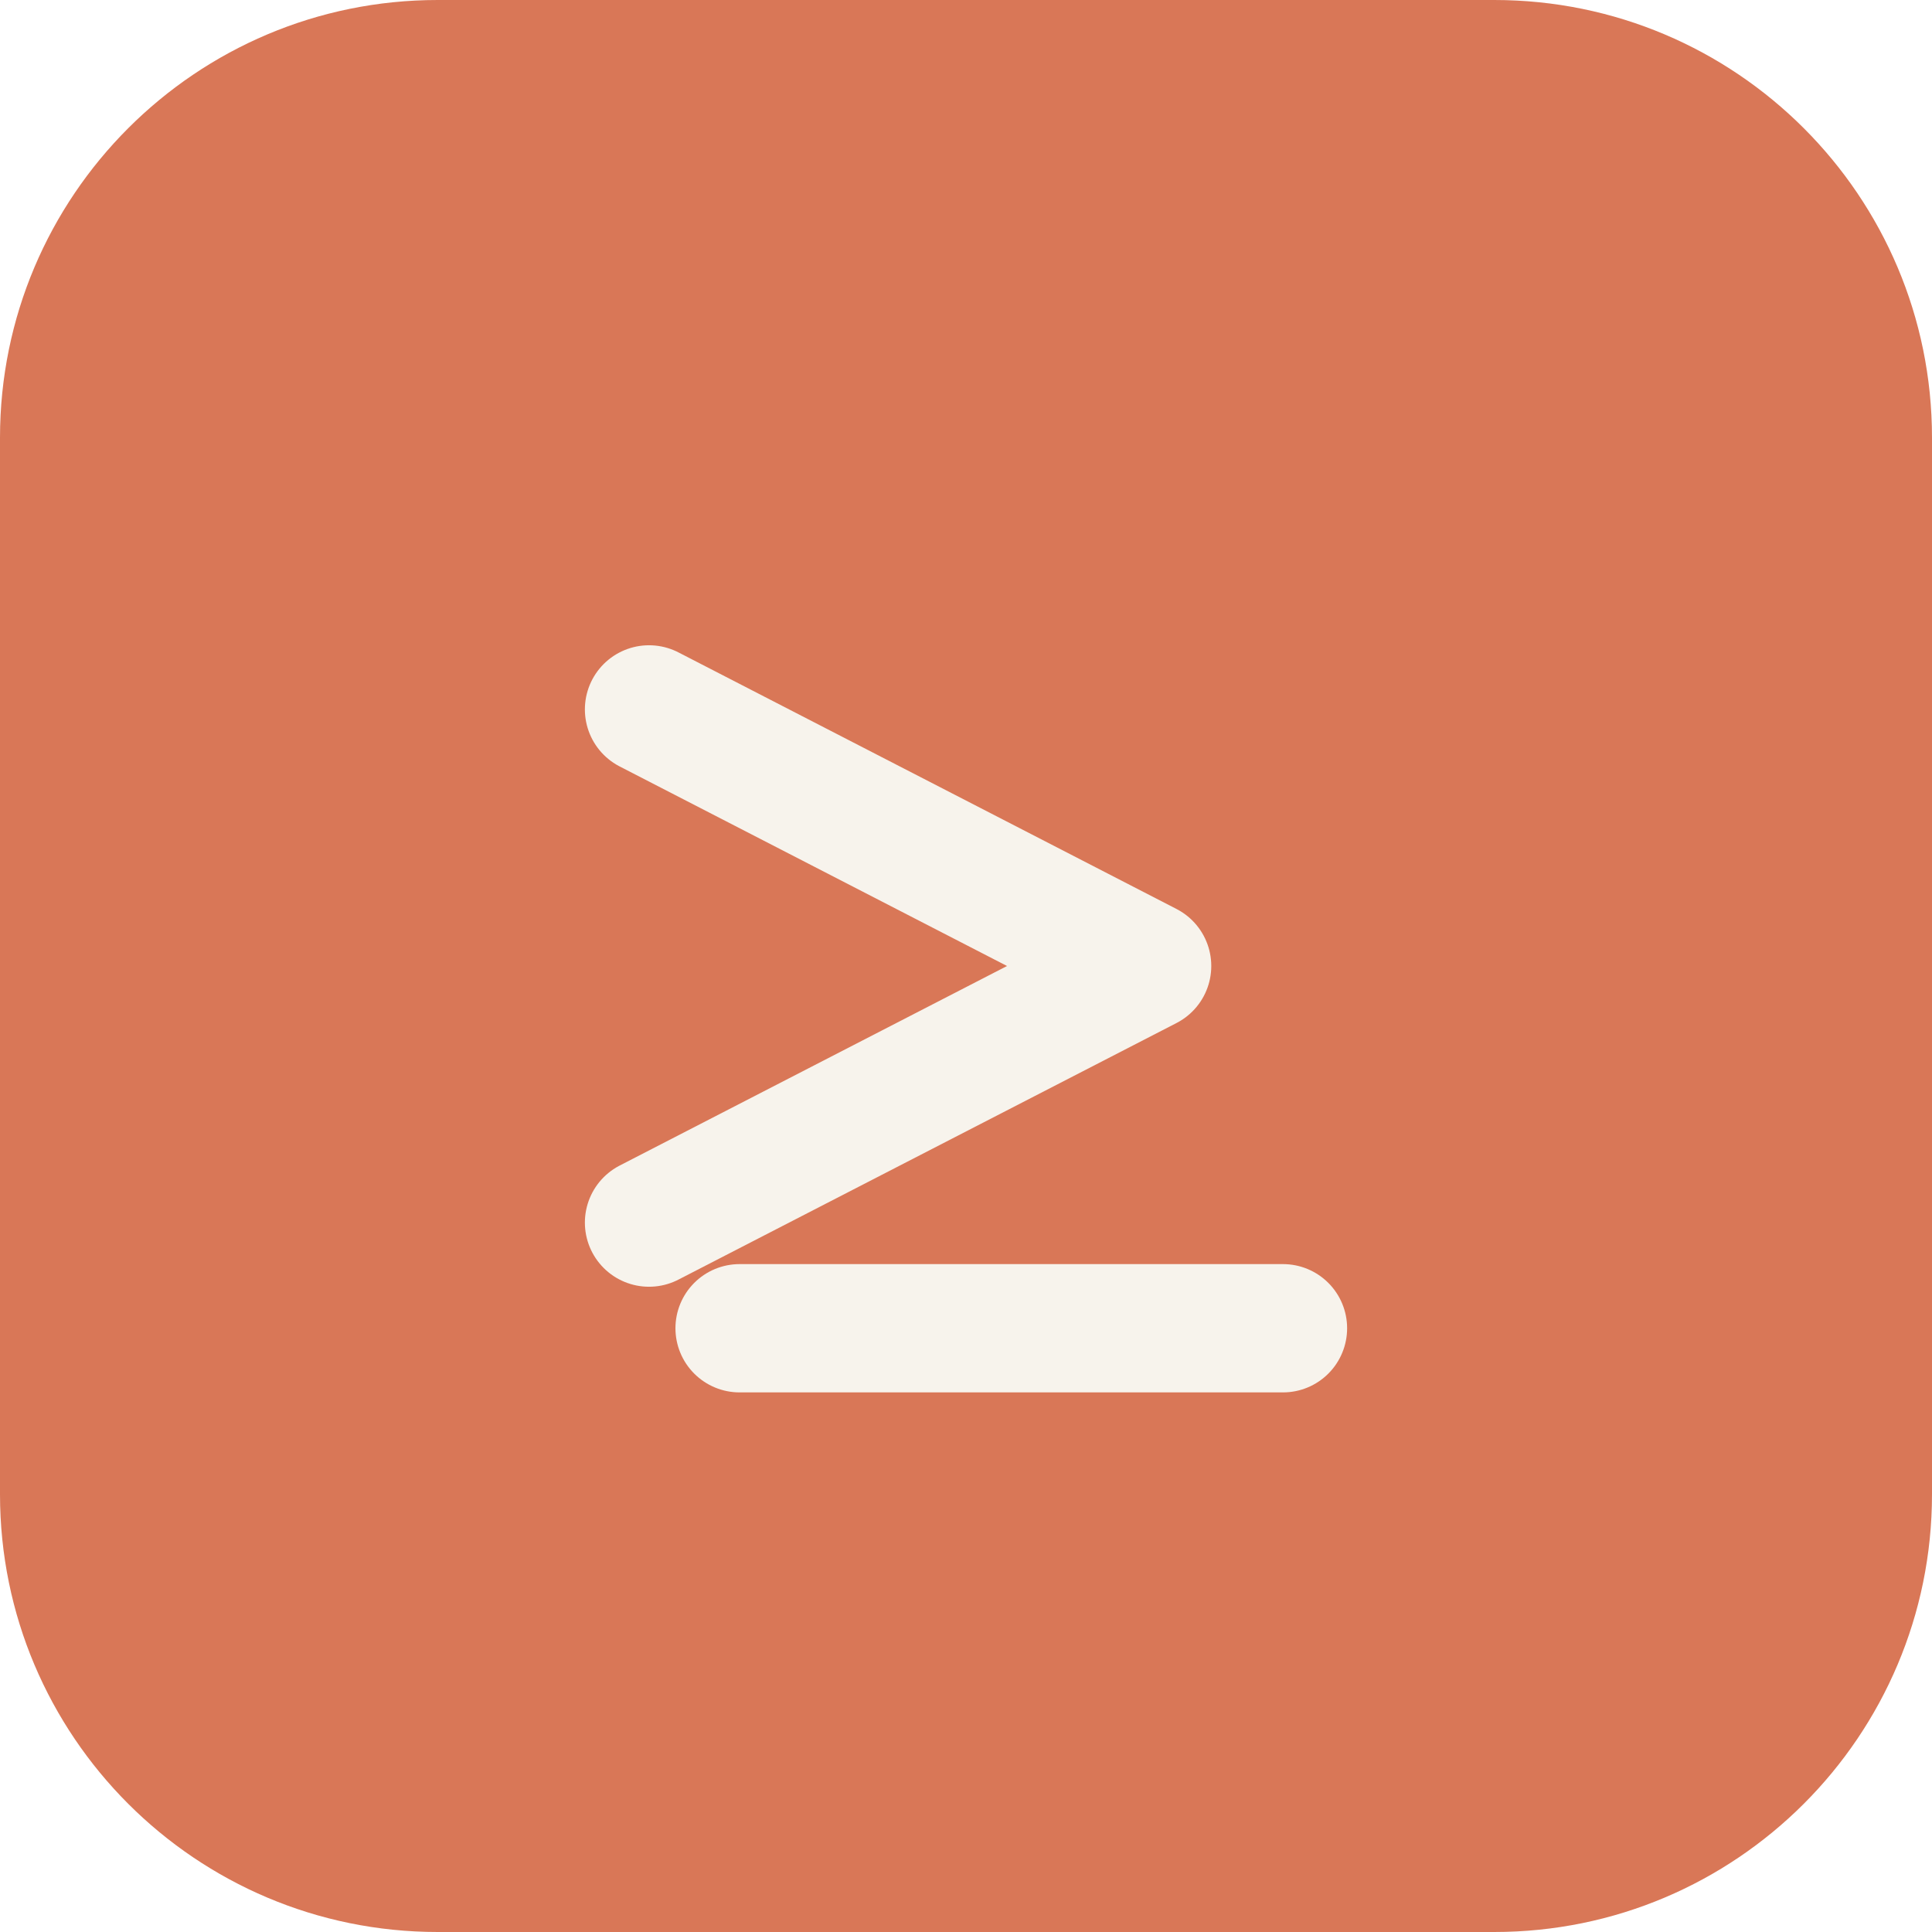
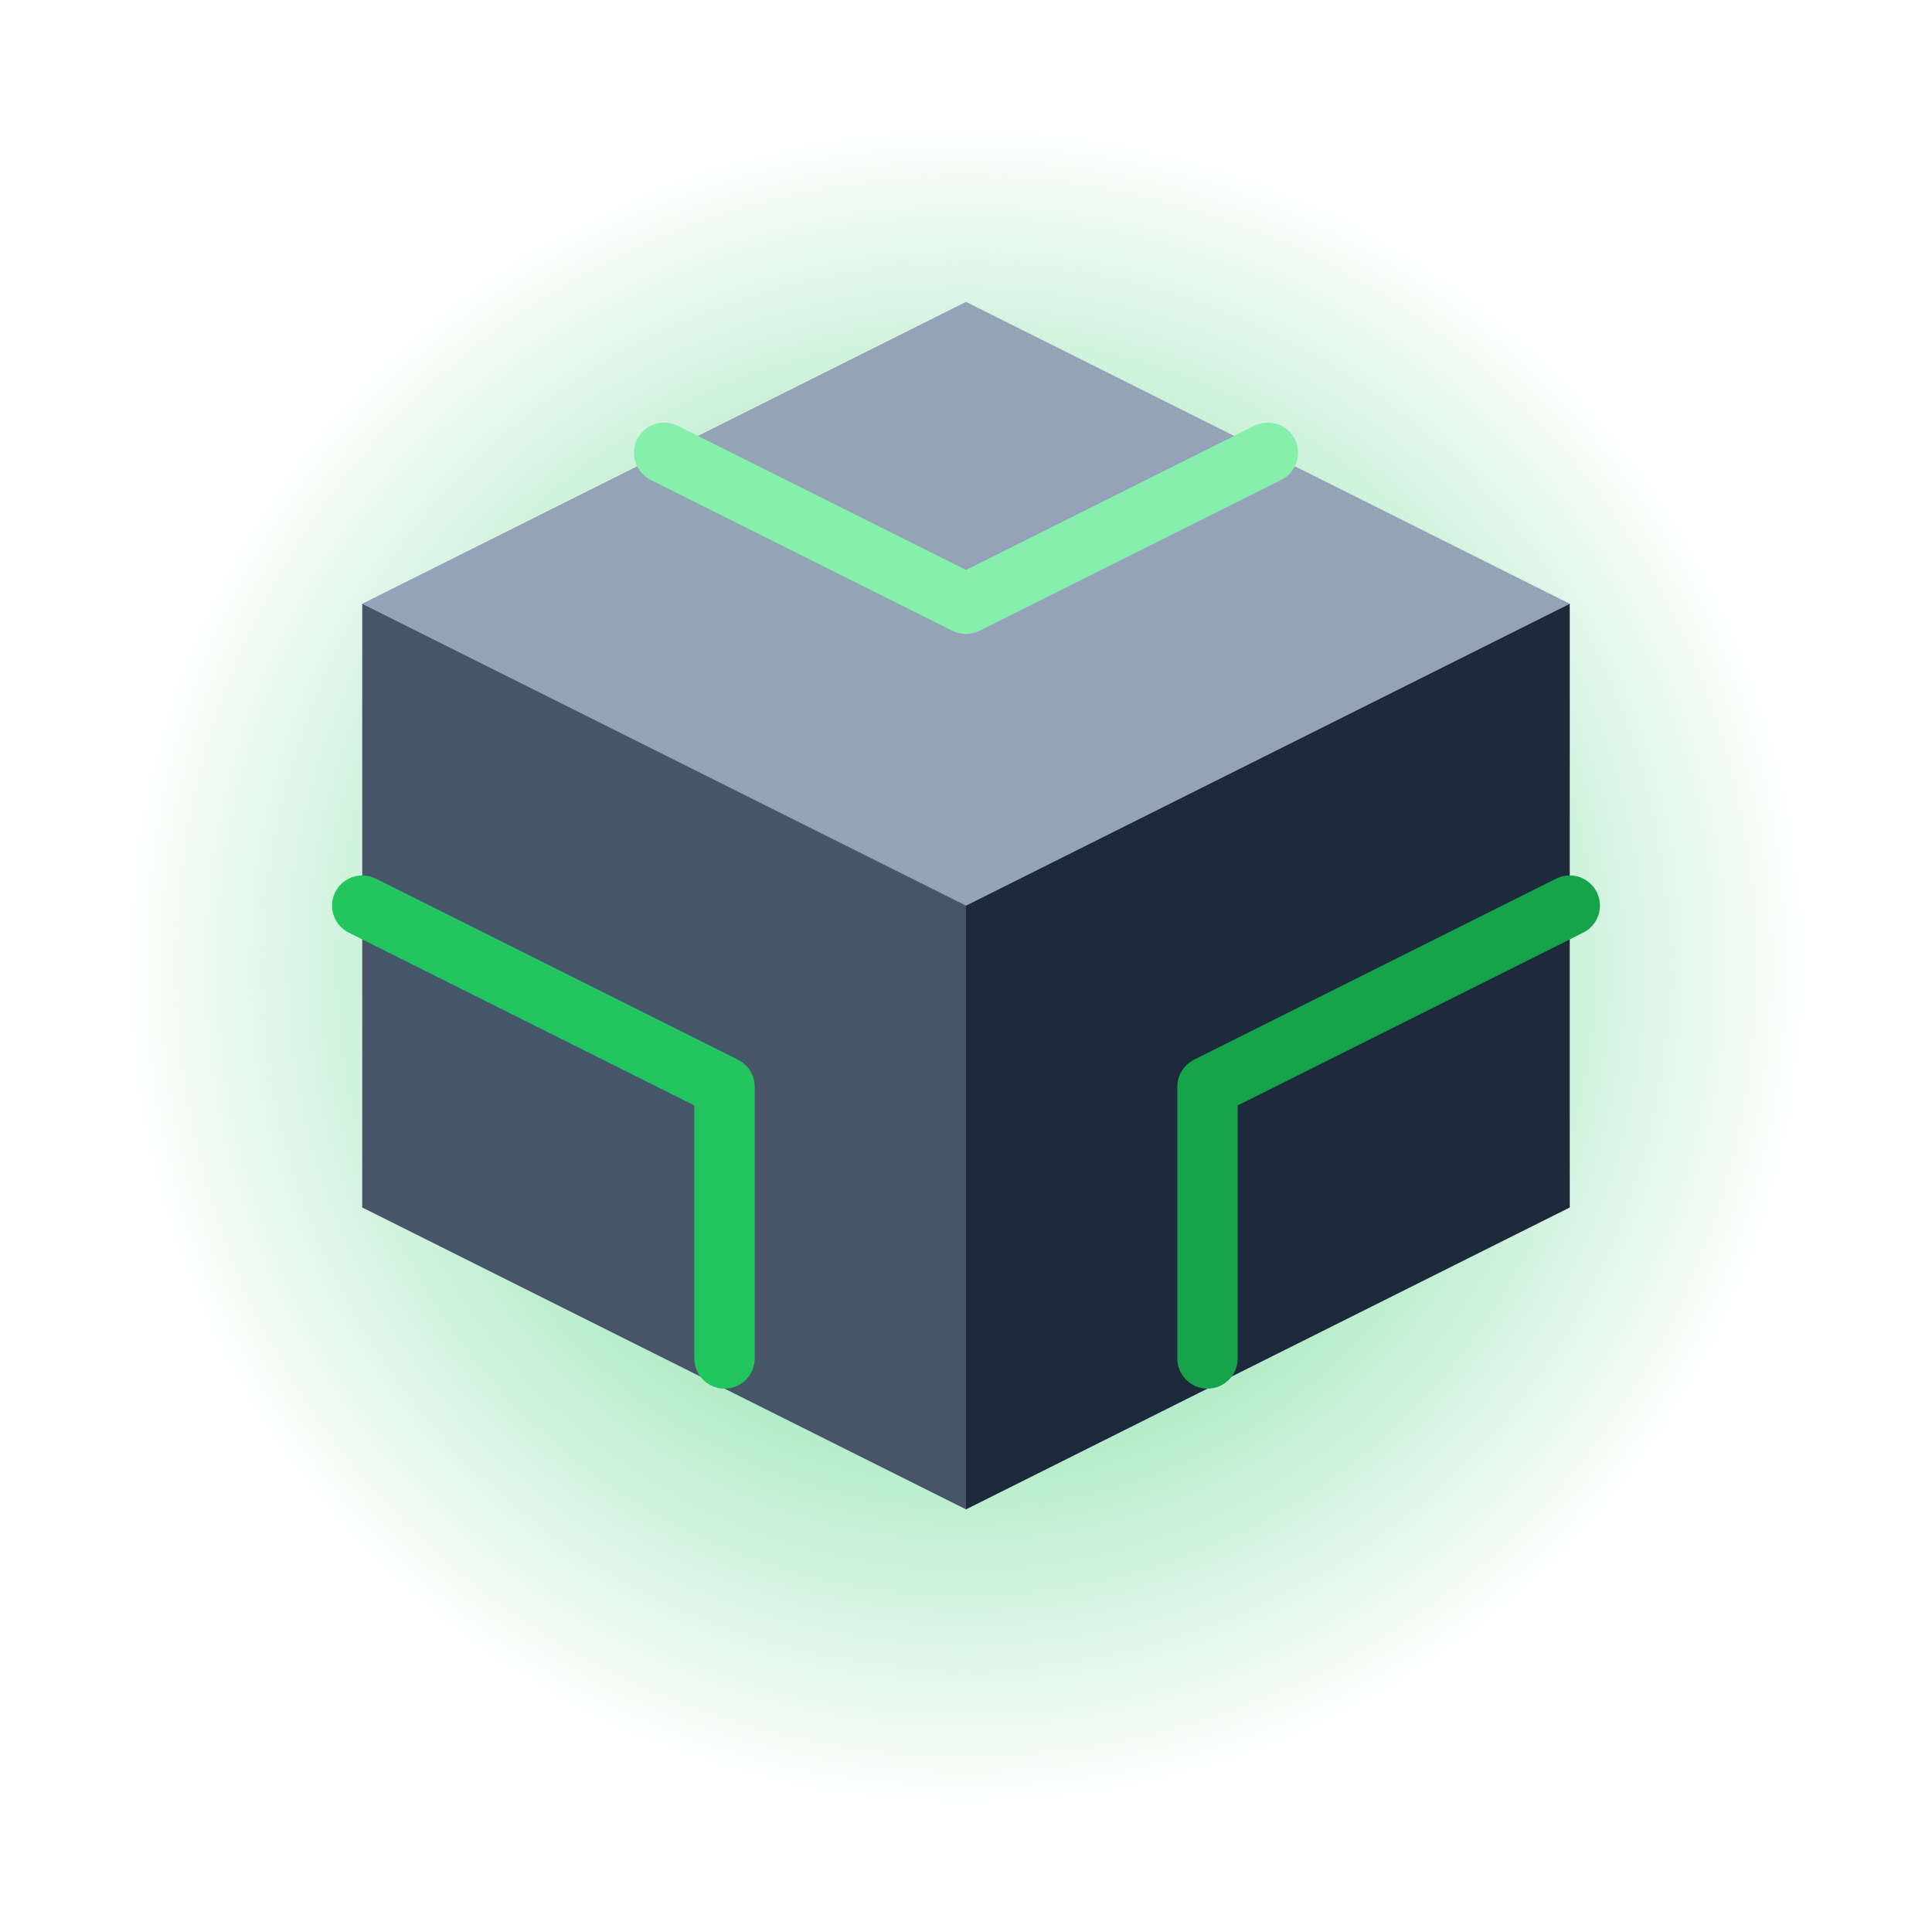
- <svg xmlns="http://www.w3.org/2000/svg" width="256" height="256" viewBox="0 0 256 256" role="img" aria-label="Claude for Home Assistant">
-   <rect width="256" height="256" rx="58" fill="#D97757" />
-   <g fill="none" stroke="#F7F3EC" stroke-width="17" stroke-linecap="round" stroke-linejoin="round">
-     <polyline points="86,94 152,128 86,162" />
-     <line x1="98" y1="176" x2="170" y2="176" />
-   </g>
+ <svg xmlns="http://www.w3.org/2000/svg" viewBox="0 0 256 256" width="256" height="256">
+   <defs>
+     <radialGradient id="glow_light">
+       <stop offset="0%" stop-color="#22c55e" stop-opacity="0.8" />
+       <stop offset="100%" stop-color="#22c55e" stop-opacity="0" />
+     </radialGradient>
+   </defs>
+   <circle cx="128" cy="128" r="112" fill="url(#glow_light)" />
+   <path d="M 128 40 L 208 80 L 128 120 L 48 80 Z" fill="#94a3b8" />
+   <path d="M 48 80 L 128 120 L 128 200 L 48 160 Z" fill="#475569" />
+   <path d="M 208 80 L 128 120 L 128 200 L 208 160 Z" fill="#1e293b" />
+   <polyline points="48 120, 96 144, 96 180" fill="none" stroke="#22c55e" stroke-width="8" stroke-linecap="round" stroke-linejoin="round" />
+   <polyline points="208 120, 160 144, 160 180" fill="none" stroke="#16a34a" stroke-width="8" stroke-linecap="round" stroke-linejoin="round" />
+   <polyline points="88 60, 128 80, 168 60" fill="none" stroke="#86efac" stroke-width="8" stroke-linecap="round" stroke-linejoin="round" />
</svg>
